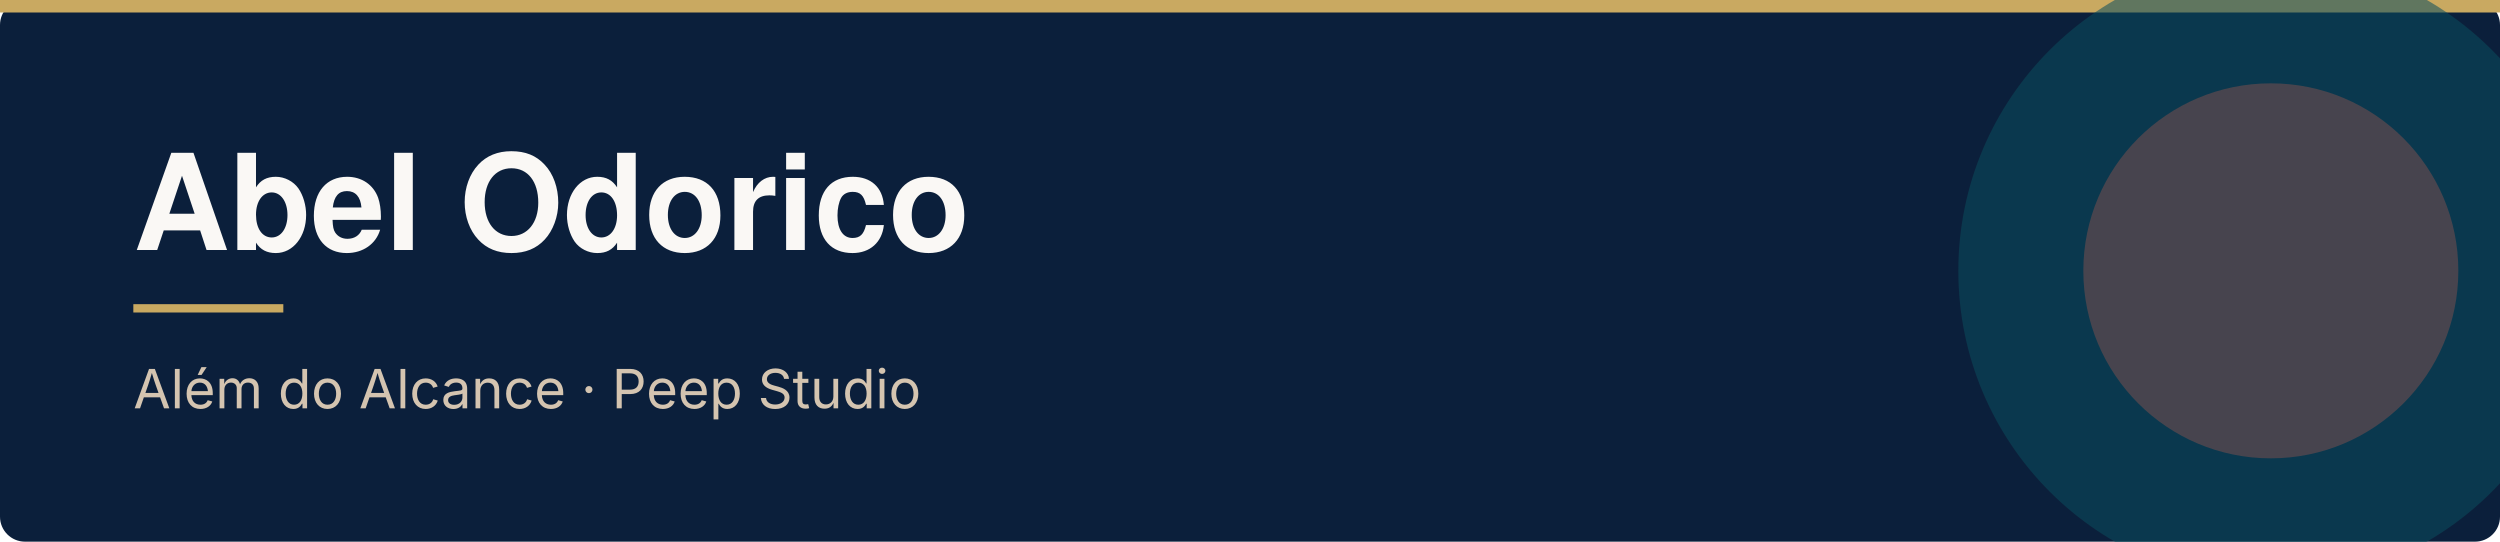
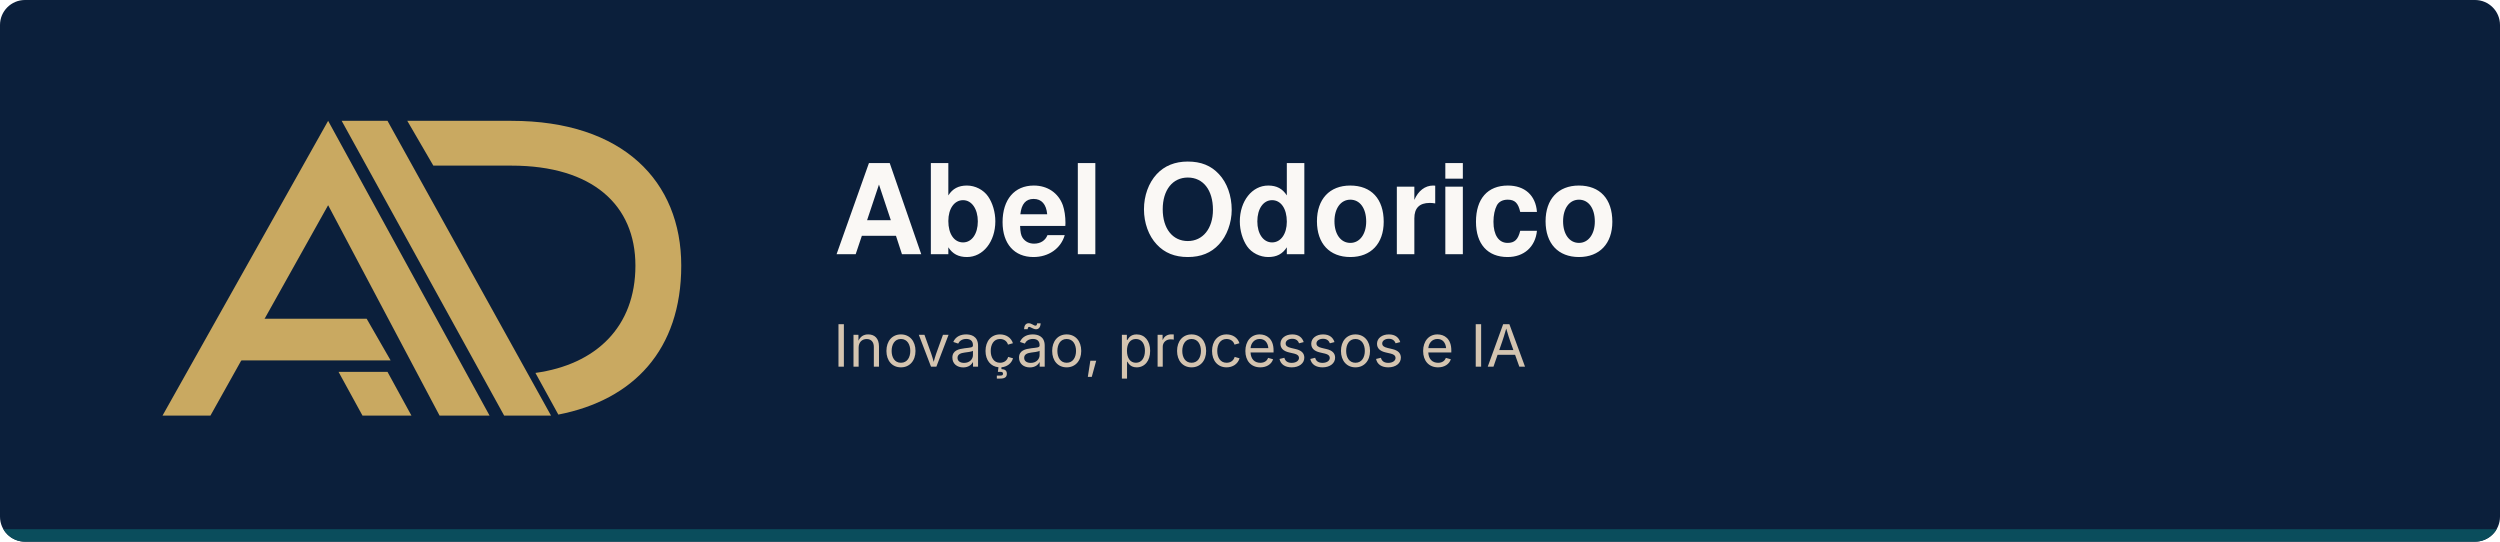
- <svg xmlns="http://www.w3.org/2000/svg" width="1200" height="260" viewBox="0 0 1200 260" role="img" aria-label="Abel Odorico — Além do Alcance · Peep Studio">
-   <rect width="1200" height="260" rx="12" fill="#0B1F3B" />
-   <rect x="0" y="0" width="1200" height="6" fill="#C9A961" />
-   <circle cx="1090" cy="130" r="150" fill="#0A4D5C" opacity="0.55" />
-   <circle cx="1090" cy="130" r="90" fill="#B85C4E" opacity="0.35" />
-   <text x="64" y="120" font-family="Manrope, 'Segoe UI', Helvetica, Arial, sans-serif" font-size="64" font-weight="800" fill="#FAF8F5">Abel Odorico</text>
-   <rect x="64" y="146" width="72" height="4" fill="#C9A961" />
-   <text x="64" y="196" font-family="Inter, 'Segoe UI', Helvetica, Arial, sans-serif" font-size="26" fill="#D4C4B0">Além do Alcance · Peep Studio</text>
+ <svg xmlns="http://www.w3.org/2000/svg" width="1200" height="260" viewBox="0 0 1200 260" role="img" aria-labelledby="t d">
+   <clipPath id="r">
+     <rect width="1200" height="260" rx="12" />
+   </clipPath>
+   <g clip-path="url(#r)">
+     <rect width="1200" height="260" fill="#0B1F3B" />
+     <rect y="254" width="1200" height="6" fill="#0A4D5C" />
+   </g>
+   <g transform="translate(72 52) scale(0.5)" fill="#C9A961">
+     <path d="M12 295 171 12 326 295h-48L171 93 58 295Z" />
+     <path d="M82 202h126l23 40H59Z" />
+     <path d="m184 12 44 0 157 283h-45Z" />
+     <path d="M247 12h100c107 0 163 58 163 139s-46 129-118 143l-22-40c58-8 96-44 96-103 0-58-41-96-119-96h-75Z" />
+     <path d="M181 253h47l23 42h-47Z" />
+   </g>
+   <text x="400" y="122" font-family="Manrope, 'Segoe UI', Helvetica, Arial, sans-serif" font-size="60" font-weight="800" fill="#FAF8F5">Abel Odorico</text>
+   <text x="400" y="176" font-family="Inter, 'Segoe UI', Helvetica, Arial, sans-serif" font-size="28" fill="#D4C4B0">Inovação, processos e IA</text>
</svg>
